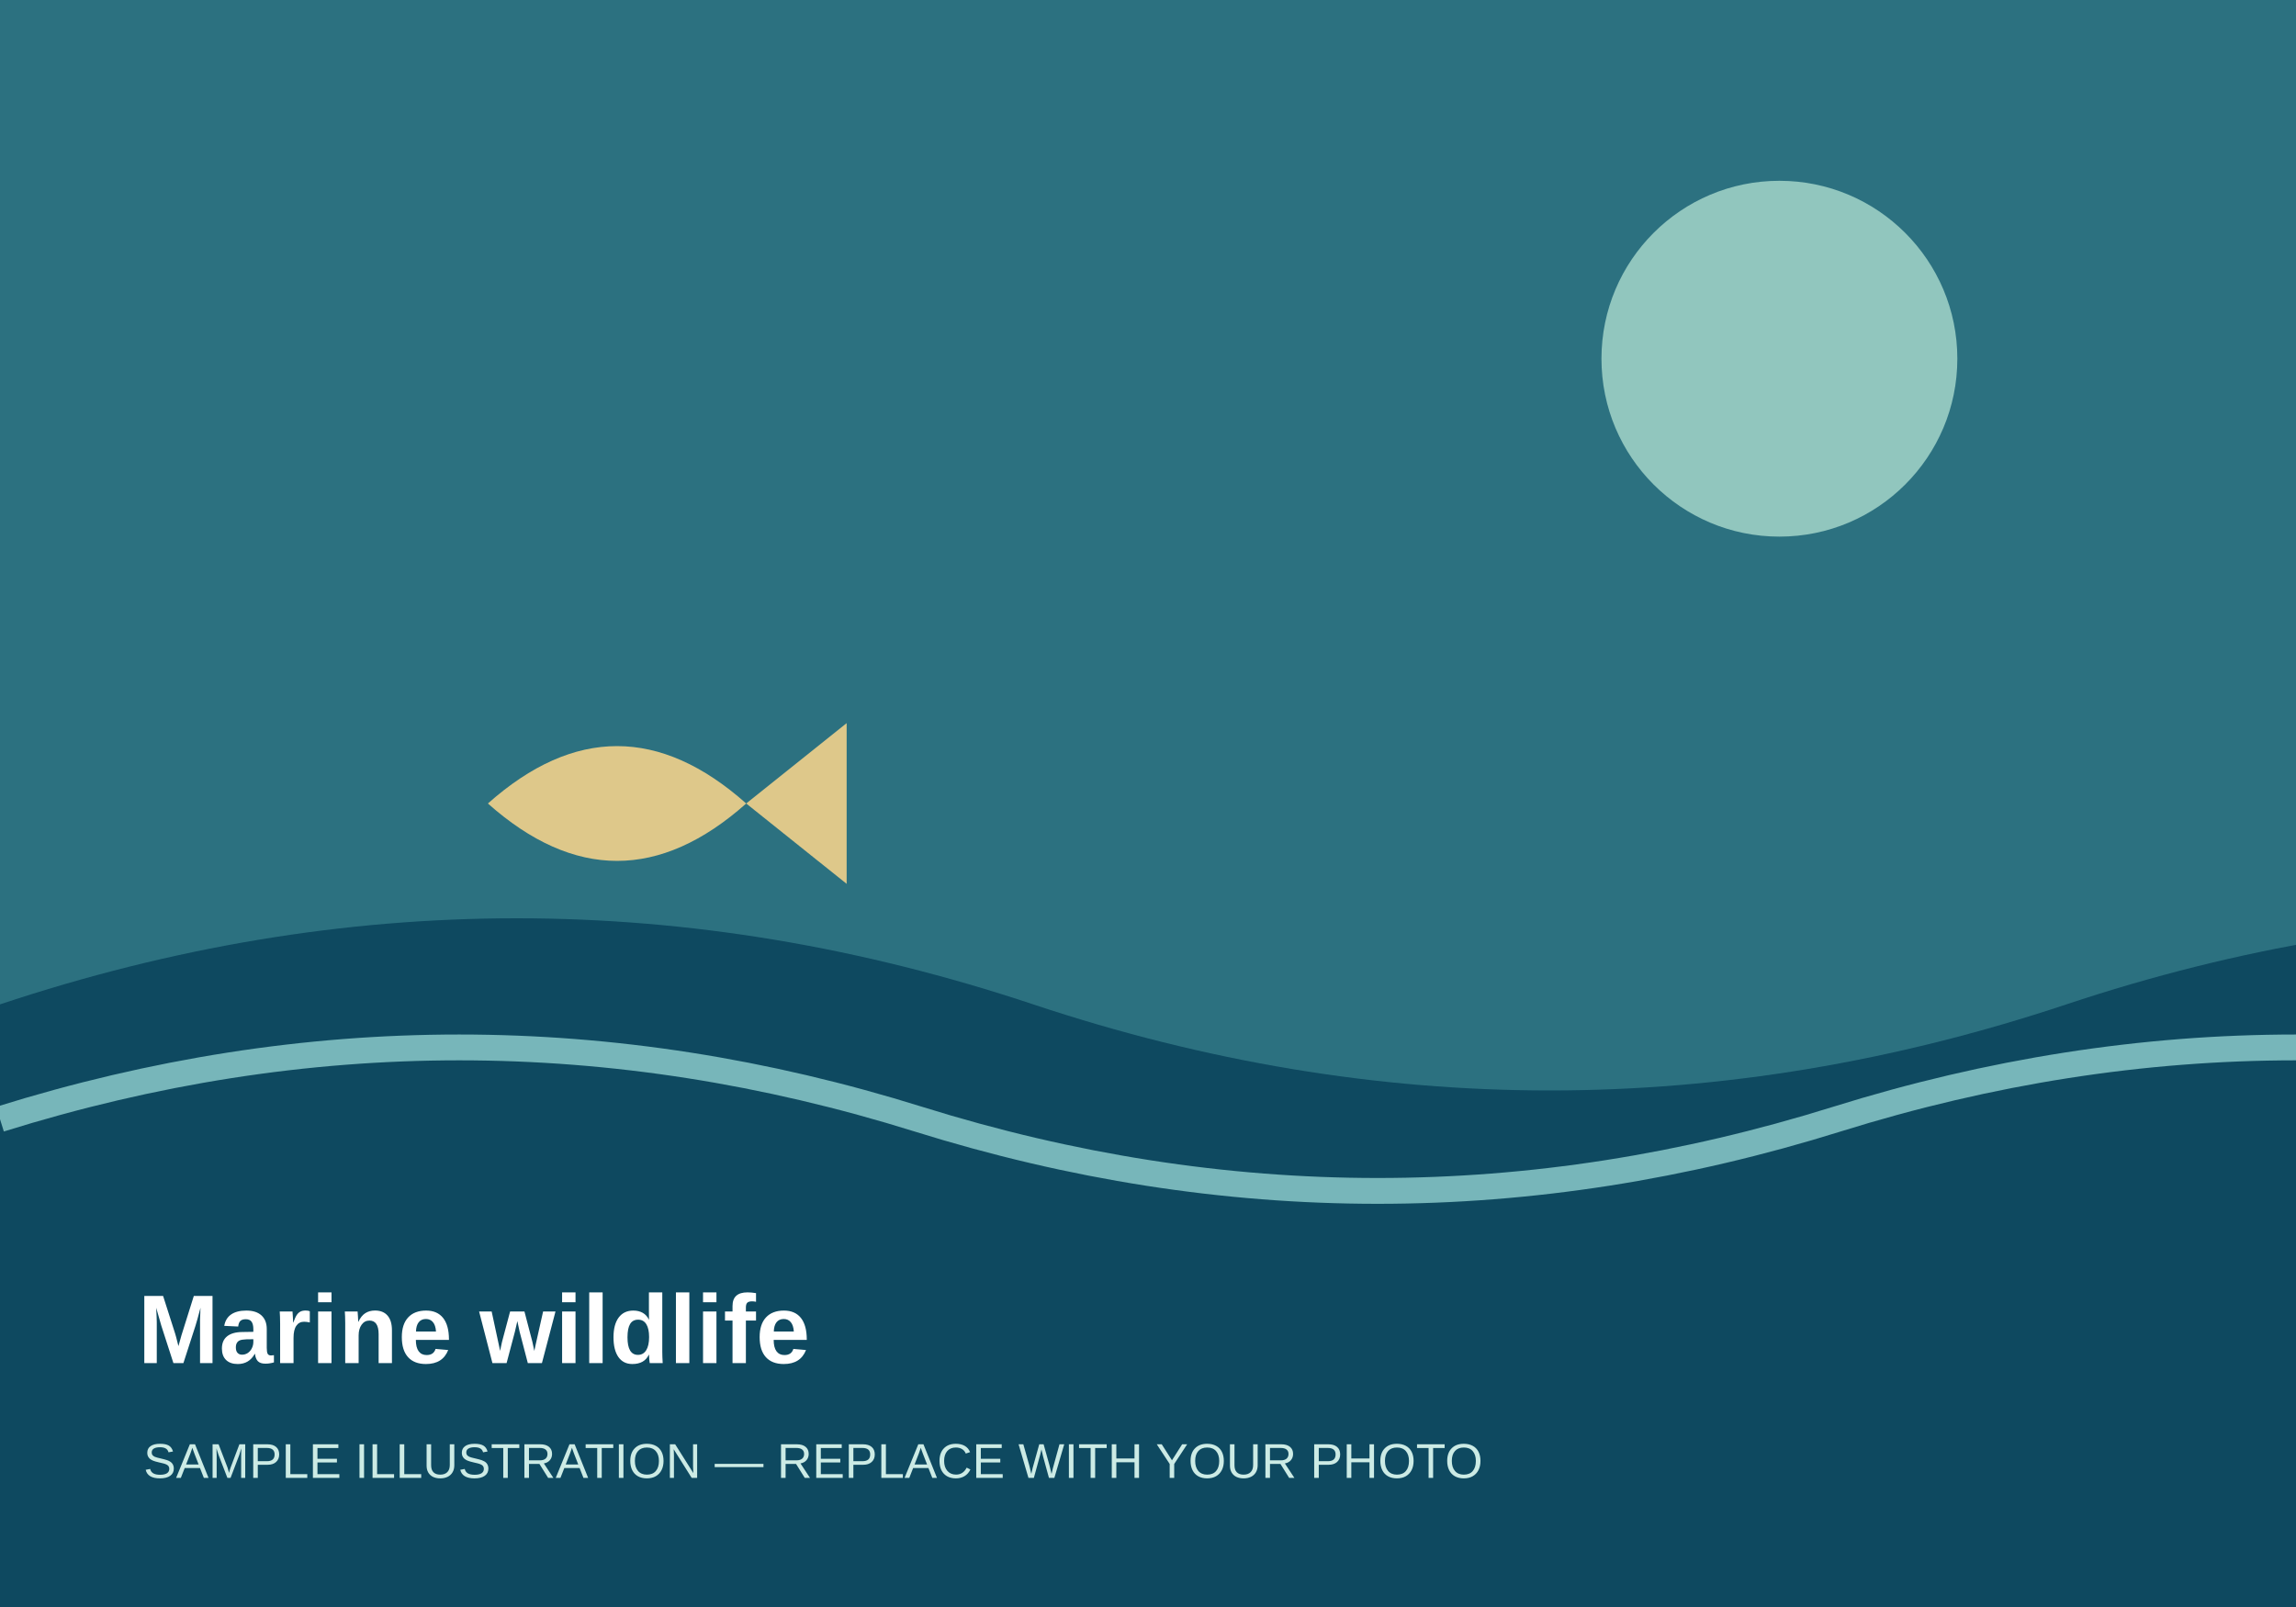
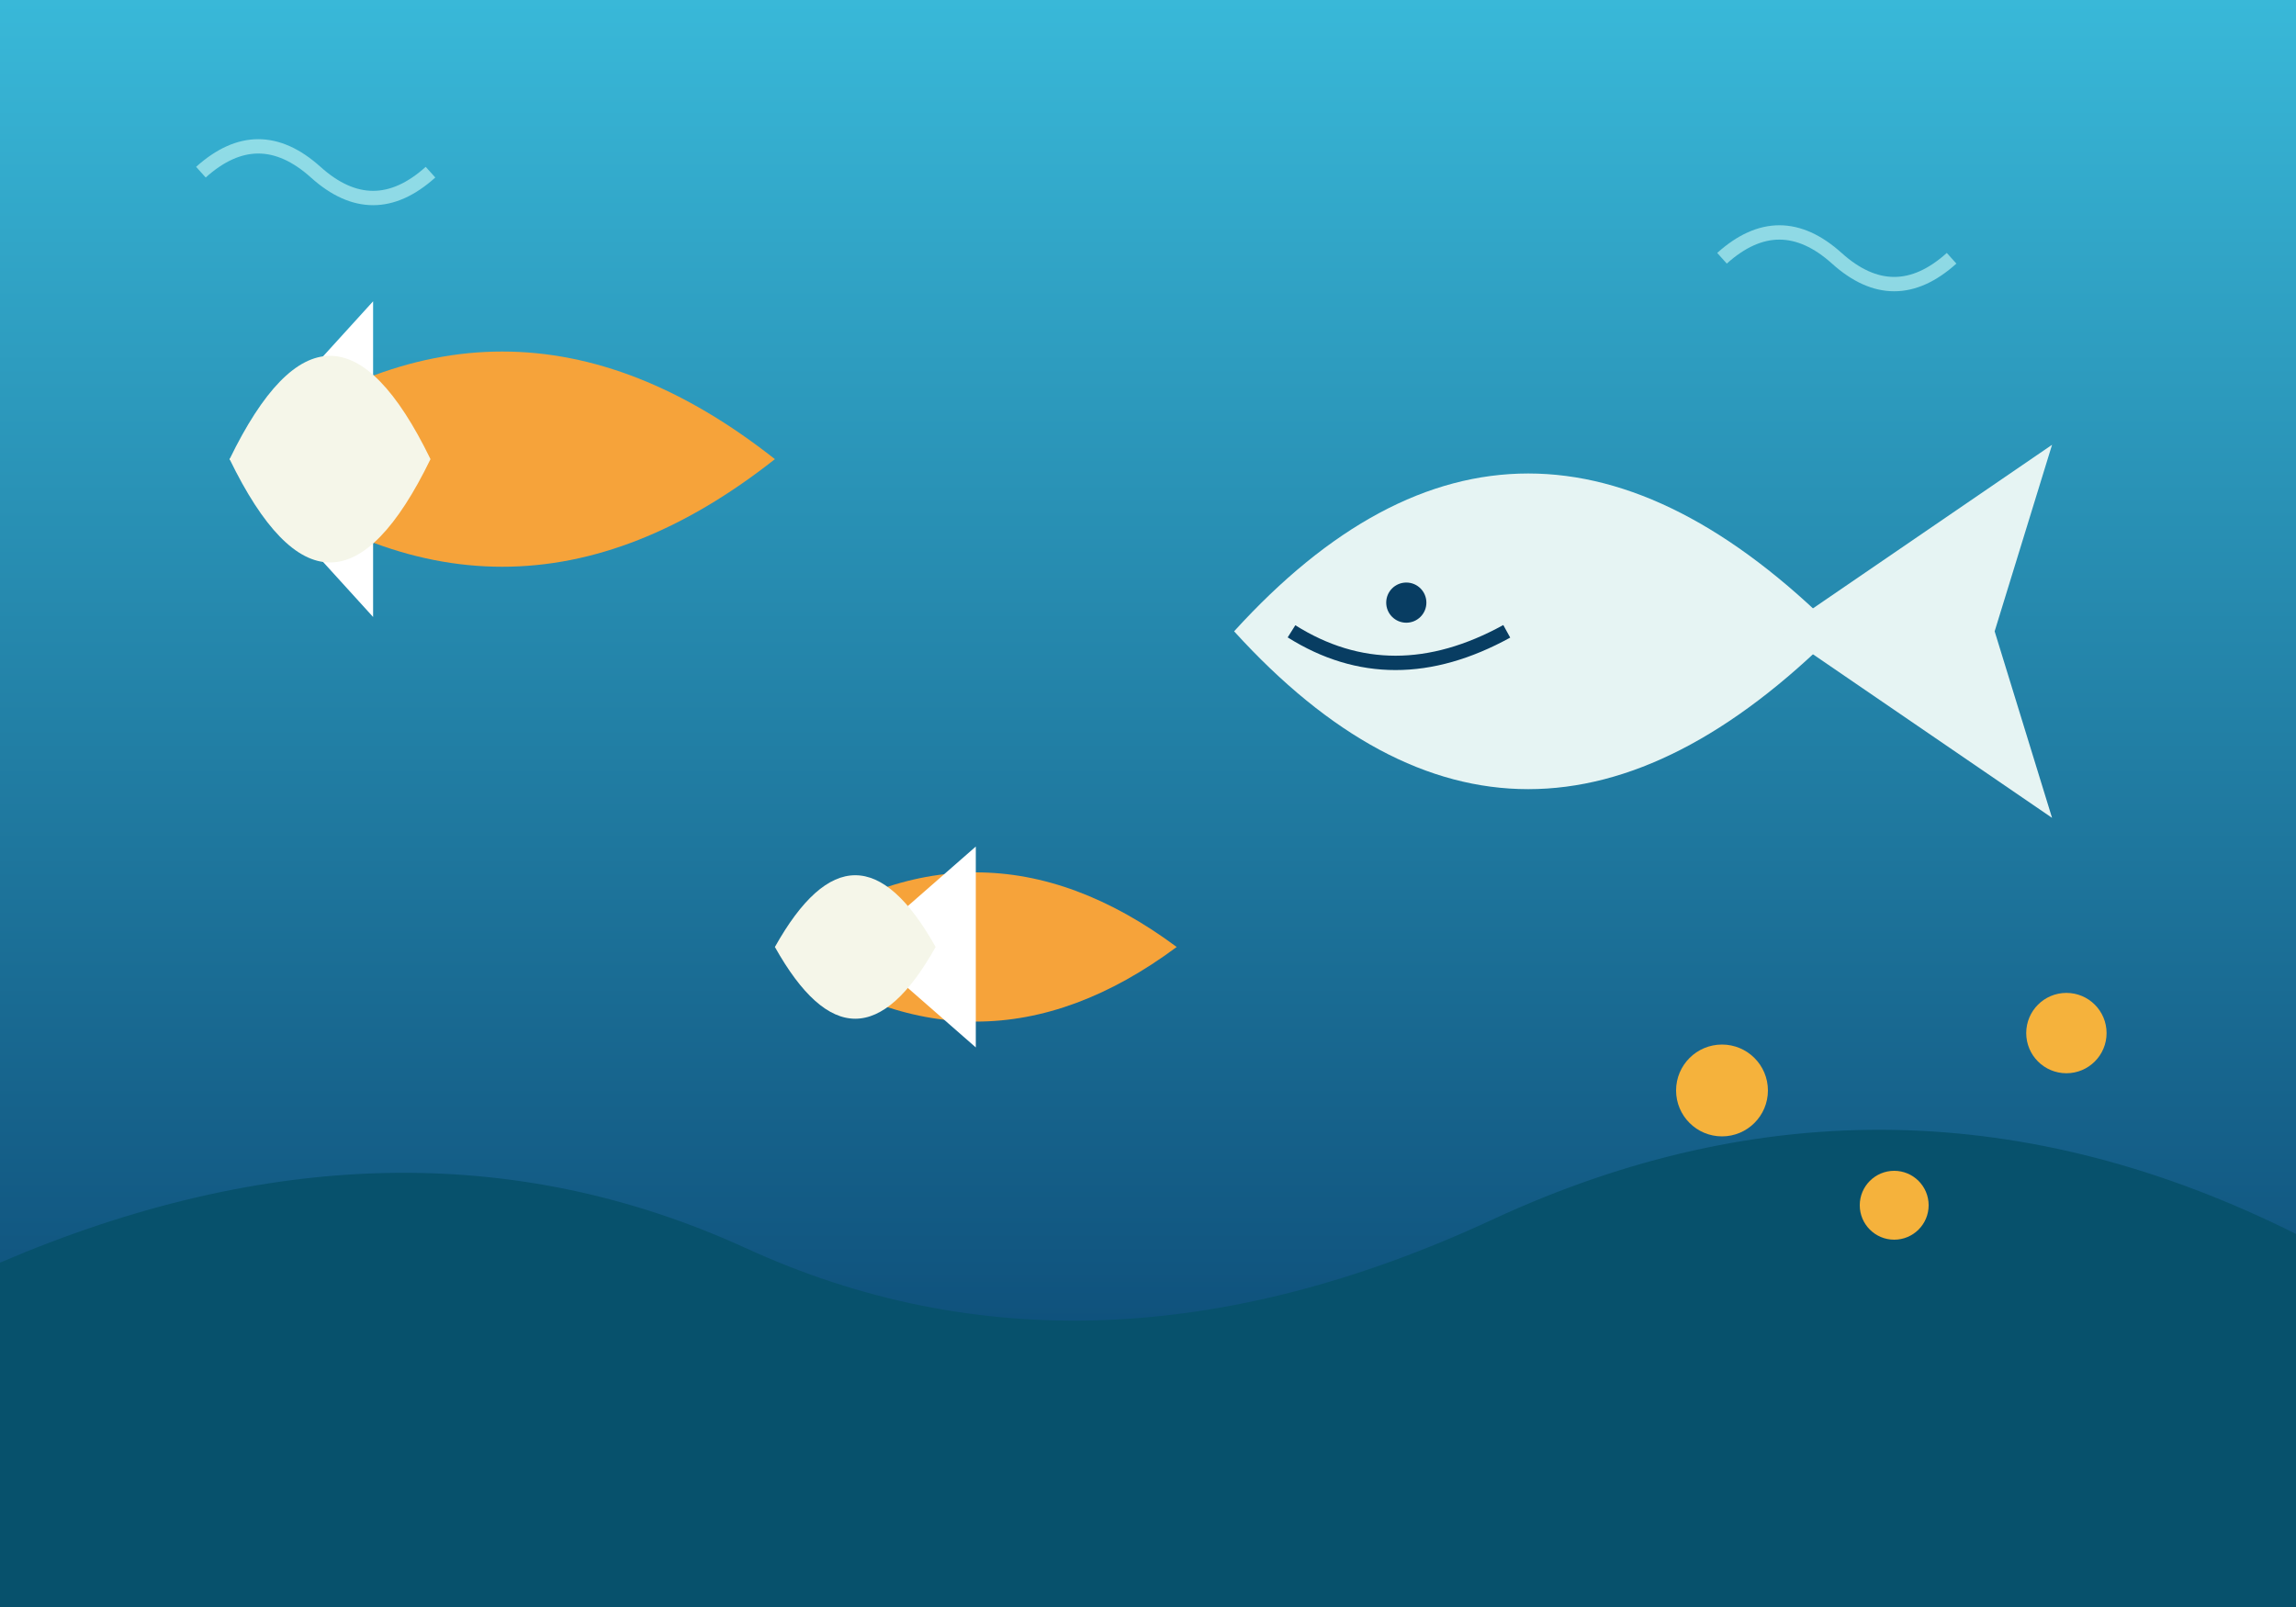
<svg xmlns="http://www.w3.org/2000/svg" viewBox="0 0 800 560">
-   <rect width="800" height="560" fill="#2c7180" />
-   <path d="M0 350 Q180 290 360 350 T720 350 T1080 350 V560 H0Z" fill="#063e58" opacity=".8" />
-   <circle cx="620" cy="125" r="62" fill="#bce9d9" opacity=".7" />
-   <path d="M0 390 Q160 340 320 390 T640 390 T960 390" fill="none" stroke="#a4e4df" stroke-width="9" opacity=".7" />
-   <g fill="#f2d28b" opacity=".9">
-     <path d="M170 280q45-40 90 0q-45 40-90 0zm90 0 35-28v56z" />
+   <defs>
+     <linearGradient id="b" x2="0" y2="1">
+       <stop stop-color="#39b9d9" />
+       <stop offset="1" stop-color="#063b68" />
+     </linearGradient>
+   </defs>
+   <rect width="800" height="560" fill="url(#b)" />
+   <path d="M0 440 Q140 380 260 435 T520 425 T800 430 V560 H0Z" fill="#07516c" />
+   <g fill="#f6a33a">
+     <path d="M80 160 q95 -75 190 0 q-95 75 -190 0Z" />
+     <path d="M270 330 q70 -52 140 0 q-70 52 -140 0Z" />
  </g>
-   <text x="48" y="475" fill="#fff" font-family="Arial,sans-serif" font-size="34" font-weight="bold">Marine wildlife</text>
-   <text x="50" y="515" fill="#ccebe5" font-family="Arial,sans-serif" font-size="17">SAMPLE ILLUSTRATION — REPLACE WITH YOUR PHOTO</text>
+   <g fill="#fff">
+     <path d="M130 105 l-50 55 50 55Z" />
+     <path d="M340 295 l-40 35 40 35Z" />
+   </g>
+   <g fill="#f5f6e9">
+     <path d="M80 160 q35 -72 70 0 q-35 72 -70 0Z" />
+     <path d="M270 330 q28 -50 56 0 q-28 50 -56 0Z" />
+   </g>
+   <g fill="#e6f4f3">
+     <path d="M430 220 q100 -110 210 0 q-110 110 -210 0Z" />
+     <path d="M620 220 l95 -65 -20 65 20 65Z" />
+   </g>
+   <circle cx="490" cy="210" r="7" fill="#083d62" />
+   <path d="M450 220 q35 22 75 0" fill="none" stroke="#083d62" stroke-width="5" />
+   <g fill="#f5b23c">
+     <circle cx="600" cy="380" r="16" />
+     <circle cx="660" cy="420" r="12" />
+     <circle cx="720" cy="360" r="14" />
+   </g>
+   <g fill="none" stroke="#b6eff1" stroke-width="5" opacity=".7">
+     <path d="M70 60 q20 -18 40 0 t40 0" />
+     <path d="M600 90 q20 -18 40 0 t40 0" />
+   </g>
</svg>
